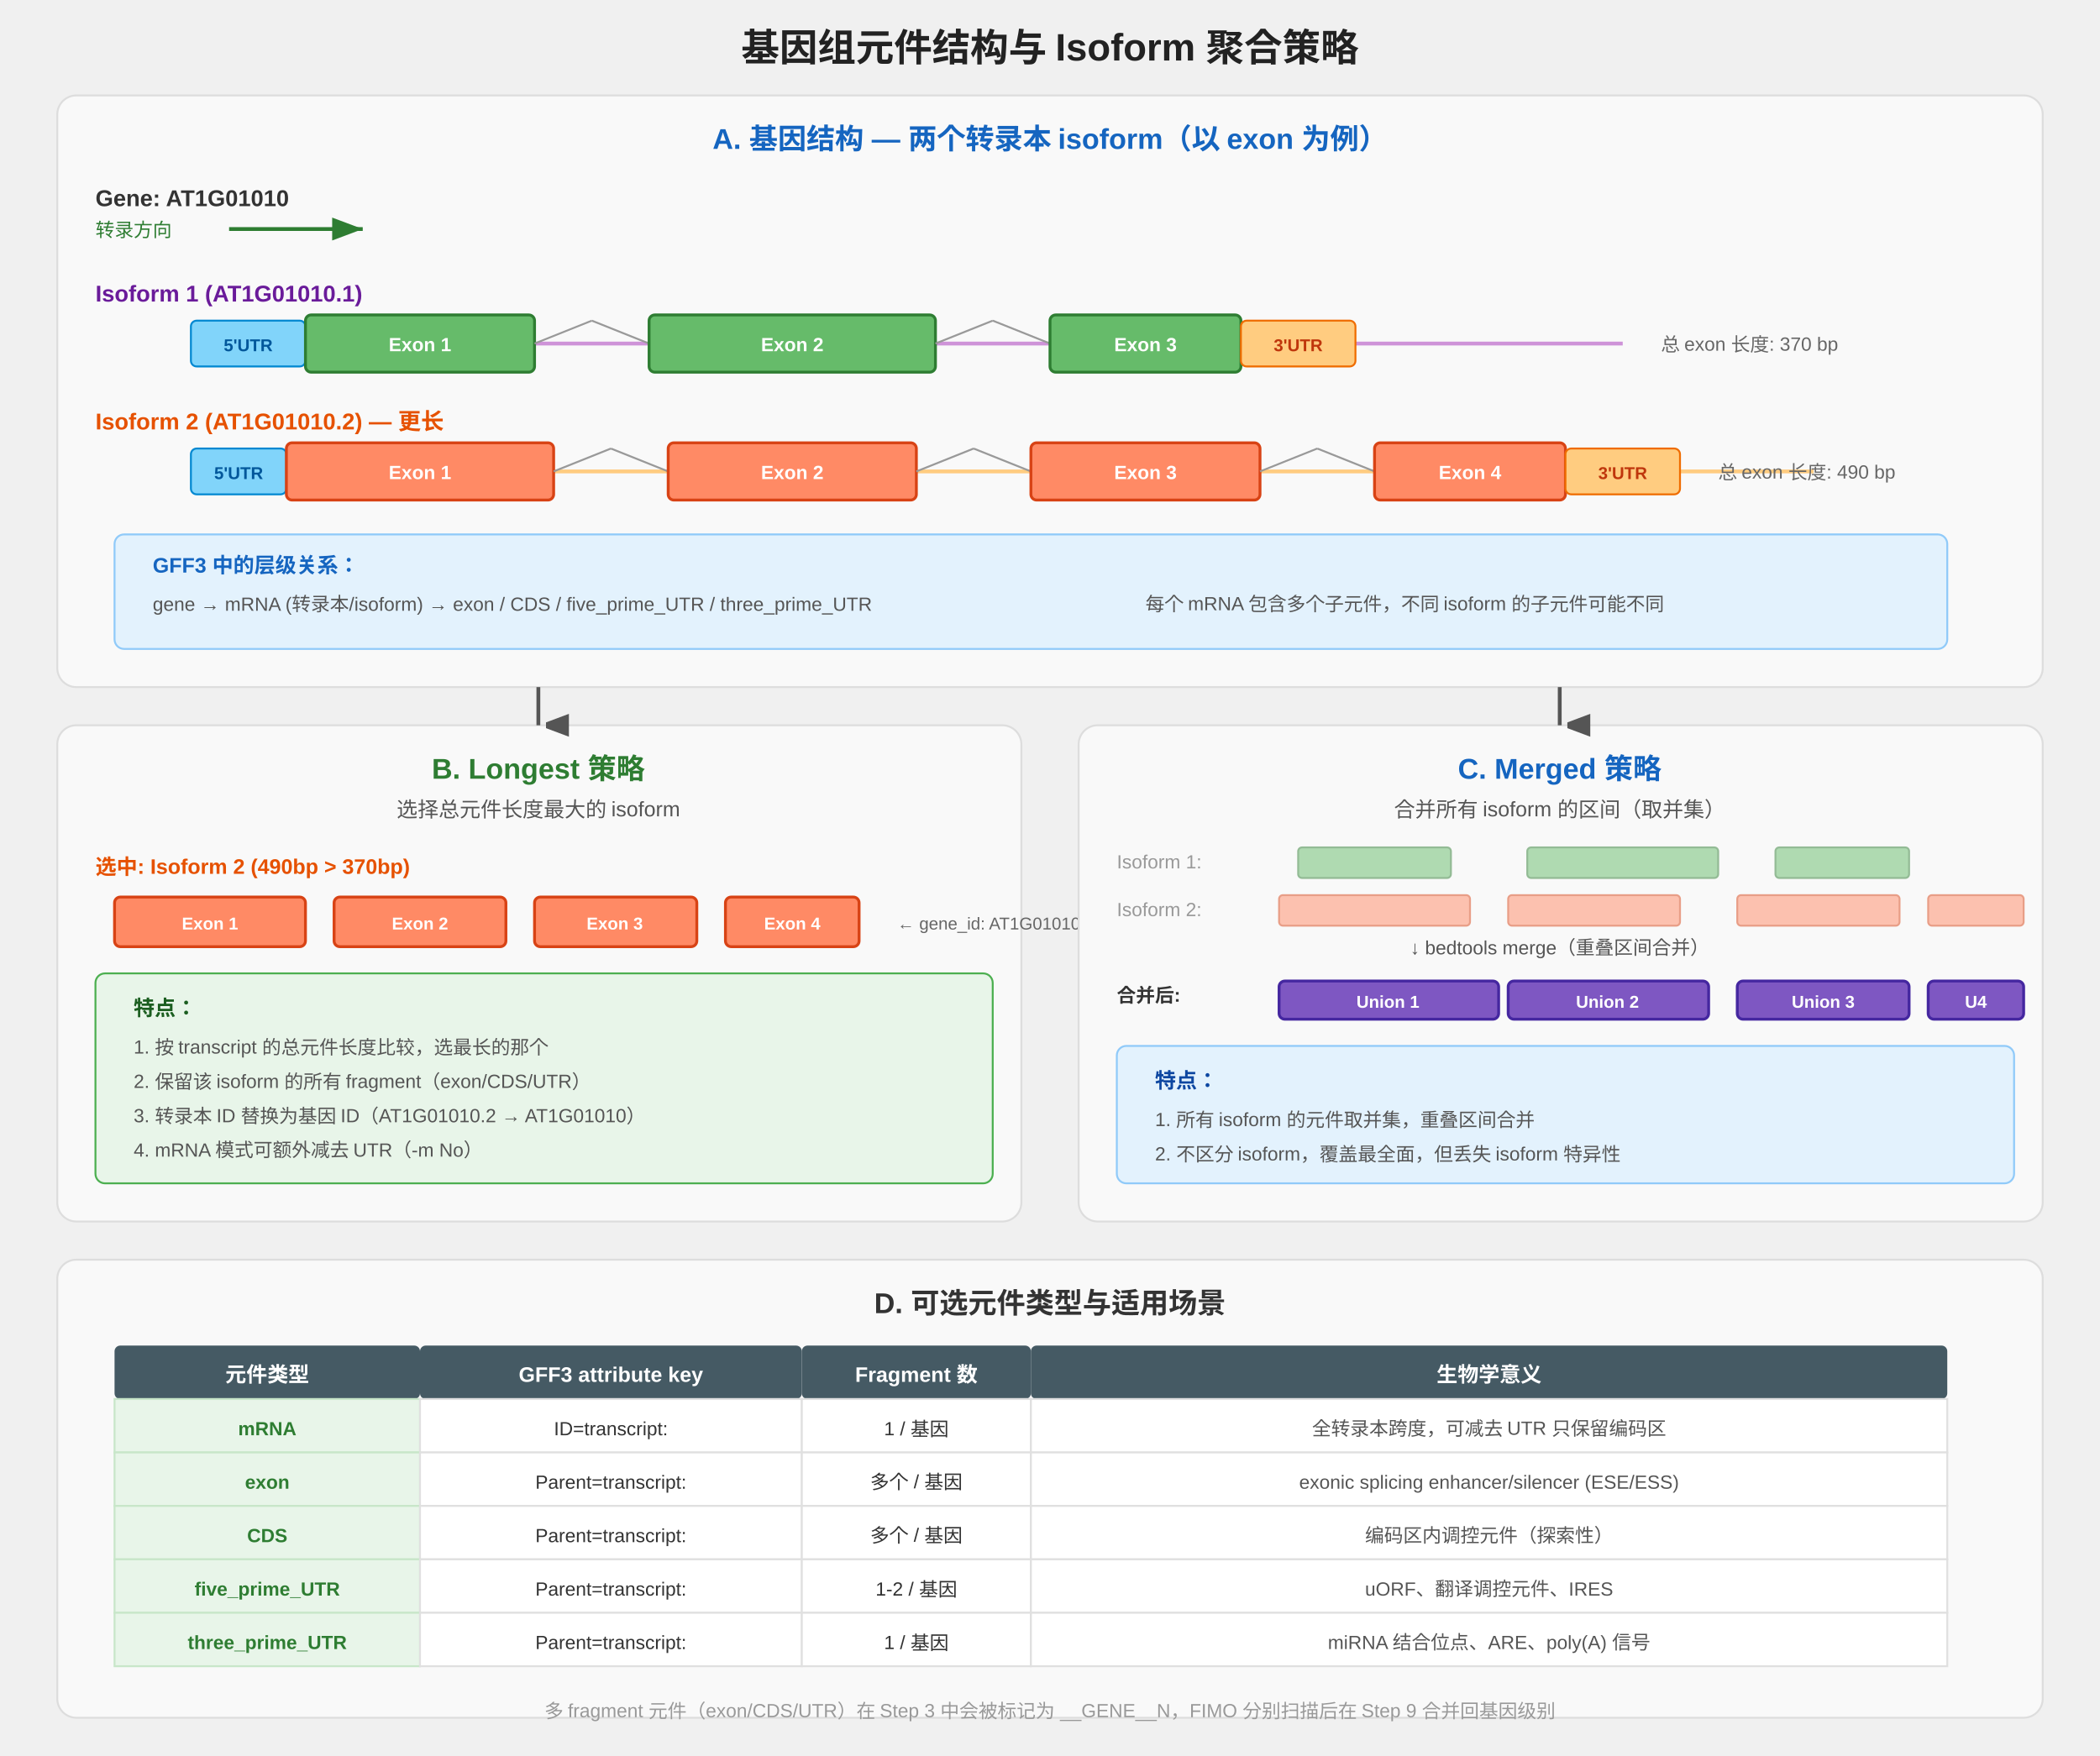
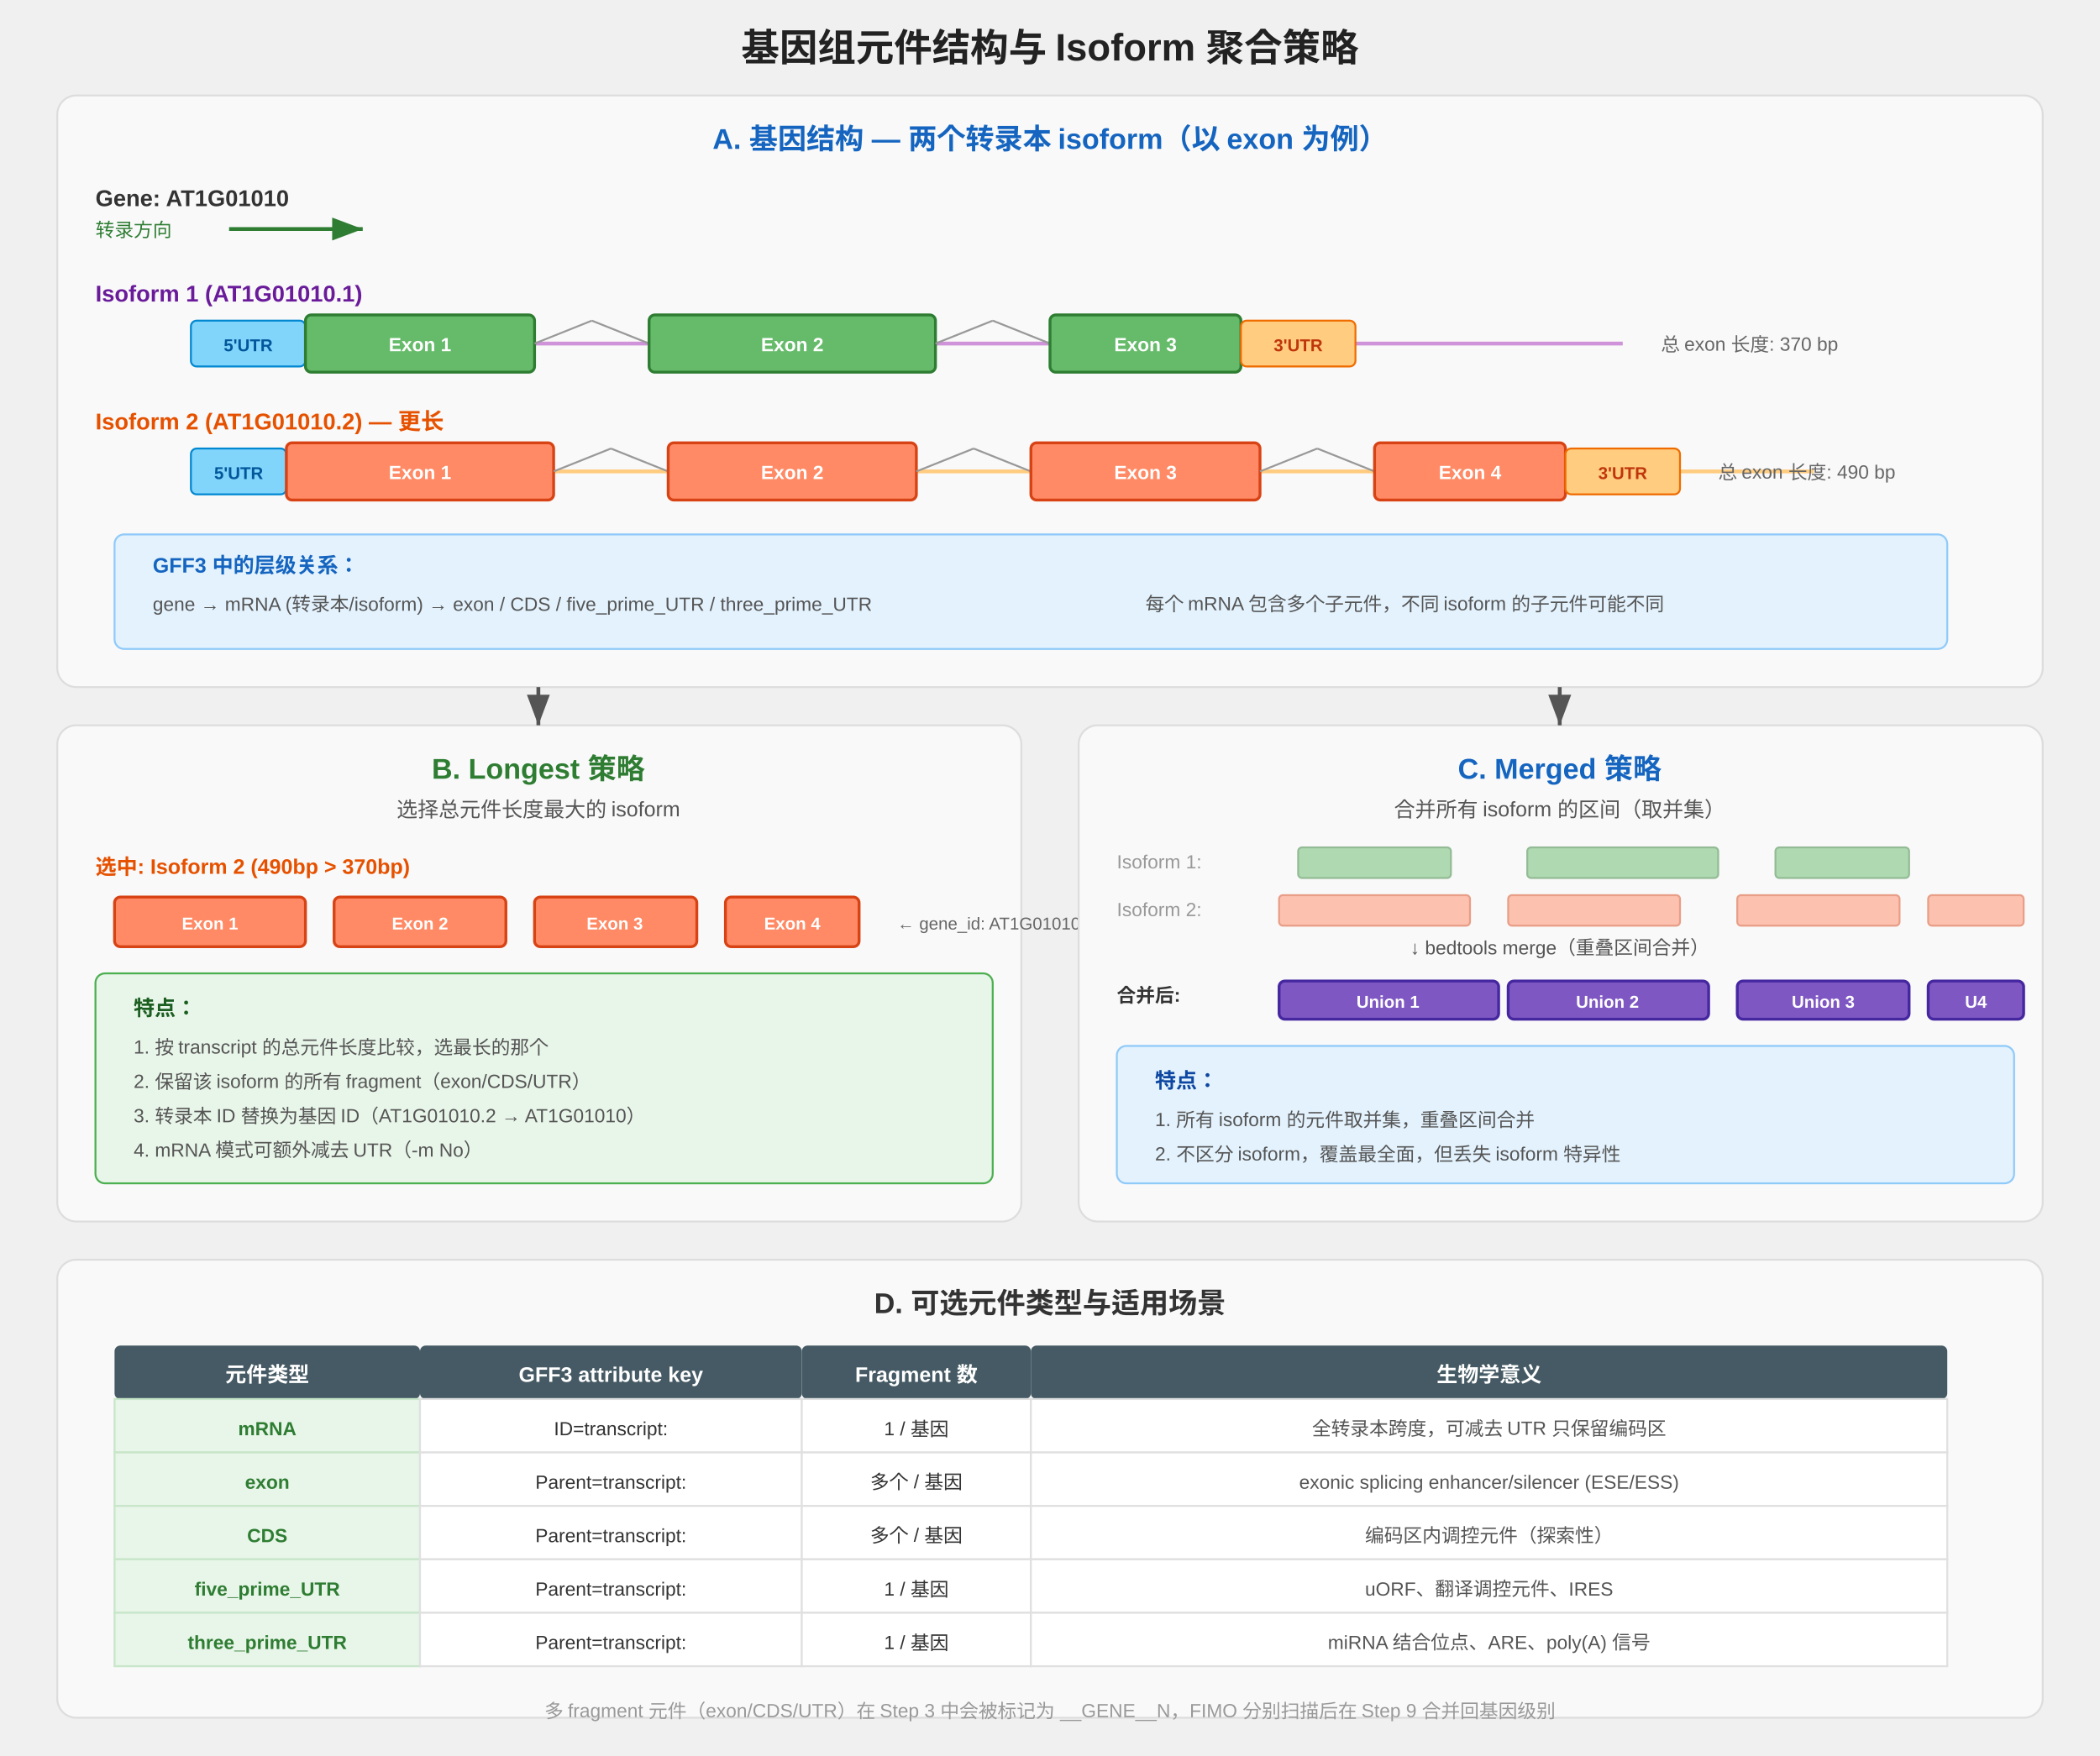
<svg xmlns="http://www.w3.org/2000/svg" viewBox="0 0 1100 920" font-family="Arial, sans-serif">
  <defs>
    <marker id="arrowG" markerWidth="8" markerHeight="6" refX="8" refY="3" orient="auto">
      <polygon points="0 0, 8 3, 0 6" fill="#2e7d32" />
    </marker>
-     <marker id="arrowDown" markerWidth="8" markerHeight="6" refX="3" refY="8" orient="auto">
-       <polygon points="0 0, 6 0, 3 8" fill="#555" />
+     <marker id="arrowDown" markerWidth="8" markerHeight="6" refX="8" refY="3" orient="auto">
+       <polygon points="0 0, 8 3, 0 6" fill="#555" />
    </marker>
  </defs>
  <text x="550" y="32" text-anchor="middle" font-size="20" font-weight="bold" fill="#222">基因组元件结构与 Isoform 聚合策略</text>
  <rect x="30" y="50" width="1040" height="310" rx="10" fill="#f9f9f9" stroke="#ddd" />
  <text x="550" y="78" text-anchor="middle" font-size="15" font-weight="bold" fill="#1565c0">A. 基因结构 — 两个转录本 isoform（以 exon 为例）</text>
  <text x="50" y="108" font-size="12" font-weight="bold" fill="#333">Gene: AT1G01010</text>
  <text x="50" y="124" font-size="10" fill="#2e7d32">转录方向</text>
  <line x1="120" y1="120" x2="190" y2="120" stroke="#2e7d32" stroke-width="2" marker-end="url(#arrowG)" />
  <text x="50" y="158" font-size="12" font-weight="bold" fill="#6a1b9a">Isoform 1 (AT1G01010.1)</text>
  <line x1="100" y1="180" x2="850" y2="180" stroke="#ce93d8" stroke-width="2" />
  <rect x="100" y="168" width="60" height="24" rx="3" fill="#81d4fa" stroke="#0288d1" stroke-width="1" />
  <text x="130" y="184" text-anchor="middle" font-size="9" font-weight="bold" fill="#01579b">5'UTR</text>
  <rect x="160" y="165" width="120" height="30" rx="3" fill="#66bb6a" stroke="#2e7d32" stroke-width="1.5" />
  <text x="220" y="184" text-anchor="middle" font-size="10" font-weight="bold" fill="#fff">Exon 1</text>
  <line x1="280" y1="180" x2="310" y2="168" stroke="#999" stroke-width="1" />
  <line x1="310" y1="168" x2="340" y2="180" stroke="#999" stroke-width="1" />
  <rect x="340" y="165" width="150" height="30" rx="3" fill="#66bb6a" stroke="#2e7d32" stroke-width="1.5" />
  <text x="415" y="184" text-anchor="middle" font-size="10" font-weight="bold" fill="#fff">Exon 2</text>
  <line x1="490" y1="180" x2="520" y2="168" stroke="#999" stroke-width="1" />
  <line x1="520" y1="168" x2="550" y2="180" stroke="#999" stroke-width="1" />
  <rect x="550" y="165" width="100" height="30" rx="3" fill="#66bb6a" stroke="#2e7d32" stroke-width="1.5" />
  <text x="600" y="184" text-anchor="middle" font-size="10" font-weight="bold" fill="#fff">Exon 3</text>
  <rect x="650" y="168" width="60" height="24" rx="3" fill="#ffcc80" stroke="#ef6c00" stroke-width="1" />
  <text x="680" y="184" text-anchor="middle" font-size="9" font-weight="bold" fill="#bf360c">3'UTR</text>
  <text x="870" y="184" font-size="10" fill="#666">总 exon 长度: 370 bp</text>
  <text x="50" y="225" font-size="12" font-weight="bold" fill="#e65100">Isoform 2 (AT1G01010.2) — 更长</text>
  <line x1="100" y1="247" x2="950" y2="247" stroke="#ffcc80" stroke-width="2" />
  <rect x="100" y="235" width="50" height="24" rx="3" fill="#81d4fa" stroke="#0288d1" stroke-width="1" />
  <text x="125" y="251" text-anchor="middle" font-size="9" font-weight="bold" fill="#01579b">5'UTR</text>
  <rect x="150" y="232" width="140" height="30" rx="3" fill="#ff8a65" stroke="#d84315" stroke-width="1.5" />
  <text x="220" y="251" text-anchor="middle" font-size="10" font-weight="bold" fill="#fff">Exon 1</text>
  <line x1="290" y1="247" x2="320" y2="235" stroke="#999" stroke-width="1" />
  <line x1="320" y1="235" x2="350" y2="247" stroke="#999" stroke-width="1" />
  <rect x="350" y="232" width="130" height="30" rx="3" fill="#ff8a65" stroke="#d84315" stroke-width="1.5" />
  <text x="415" y="251" text-anchor="middle" font-size="10" font-weight="bold" fill="#fff">Exon 2</text>
  <line x1="480" y1="247" x2="510" y2="235" stroke="#999" stroke-width="1" />
  <line x1="510" y1="235" x2="540" y2="247" stroke="#999" stroke-width="1" />
  <rect x="540" y="232" width="120" height="30" rx="3" fill="#ff8a65" stroke="#d84315" stroke-width="1.5" />
  <text x="600" y="251" text-anchor="middle" font-size="10" font-weight="bold" fill="#fff">Exon 3</text>
  <line x1="660" y1="247" x2="690" y2="235" stroke="#999" stroke-width="1" />
  <line x1="690" y1="235" x2="720" y2="247" stroke="#999" stroke-width="1" />
  <rect x="720" y="232" width="100" height="30" rx="3" fill="#ff8a65" stroke="#d84315" stroke-width="1.5" />
  <text x="770" y="251" text-anchor="middle" font-size="10" font-weight="bold" fill="#fff">Exon 4</text>
  <rect x="820" y="235" width="60" height="24" rx="3" fill="#ffcc80" stroke="#ef6c00" stroke-width="1" />
  <text x="850" y="251" text-anchor="middle" font-size="9" font-weight="bold" fill="#bf360c">3'UTR</text>
  <text x="900" y="251" font-size="10" fill="#666">总 exon 长度: 490 bp</text>
  <rect x="60" y="280" width="960" height="60" rx="5" fill="#e3f2fd" stroke="#90caf9" />
  <text x="80" y="300" font-size="11" fill="#1565c0" font-weight="bold">GFF3 中的层级关系：</text>
  <text x="80" y="320" font-size="10" fill="#555">gene → mRNA (转录本/isoform) → exon / CDS / five_prime_UTR / three_prime_UTR</text>
  <text x="600" y="320" font-size="10" fill="#555">每个 mRNA 包含多个子元件，不同 isoform 的子元件可能不同</text>
  <rect x="30" y="380" width="505" height="260" rx="10" fill="#f9f9f9" stroke="#ddd" />
  <text x="282" y="408" text-anchor="middle" font-size="15" font-weight="bold" fill="#2e7d32">B. Longest 策略</text>
  <text x="282" y="428" text-anchor="middle" font-size="11" fill="#555">选择总元件长度最大的 isoform</text>
  <line x1="282" y1="360" x2="282" y2="380" stroke="#555" stroke-width="2" marker-end="url(#arrowDown)" />
  <text x="50" y="458" font-size="11" font-weight="bold" fill="#e65100">选中: Isoform 2 (490bp &gt; 370bp)</text>
  <rect x="60" y="470" width="100" height="26" rx="3" fill="#ff8a65" stroke="#d84315" stroke-width="1.5" />
  <text x="110" y="487" text-anchor="middle" font-size="9" font-weight="bold" fill="#fff">Exon 1</text>
  <rect x="175" y="470" width="90" height="26" rx="3" fill="#ff8a65" stroke="#d84315" stroke-width="1.5" />
  <text x="220" y="487" text-anchor="middle" font-size="9" font-weight="bold" fill="#fff">Exon 2</text>
  <rect x="280" y="470" width="85" height="26" rx="3" fill="#ff8a65" stroke="#d84315" stroke-width="1.5" />
  <text x="322" y="487" text-anchor="middle" font-size="9" font-weight="bold" fill="#fff">Exon 3</text>
  <rect x="380" y="470" width="70" height="26" rx="3" fill="#ff8a65" stroke="#d84315" stroke-width="1.5" />
  <text x="415" y="487" text-anchor="middle" font-size="9" font-weight="bold" fill="#fff">Exon 4</text>
  <text x="470" y="487" font-size="9" fill="#666">← gene_id: AT1G01010</text>
  <rect x="50" y="510" width="470" height="110" rx="5" fill="#e8f5e9" stroke="#4caf50" />
  <text x="70" y="532" font-size="11" font-weight="bold" fill="#1b5e20">特点：</text>
  <text x="70" y="552" font-size="10" fill="#555">1. 按 transcript 的总元件长度比较，选最长的那个</text>
  <text x="70" y="570" font-size="10" fill="#555">2. 保留该 isoform 的所有 fragment（exon/CDS/UTR）</text>
  <text x="70" y="588" font-size="10" fill="#555">3. 转录本 ID 替换为基因 ID（AT1G01010.2 → AT1G01010）</text>
  <text x="70" y="606" font-size="10" fill="#555">4. mRNA 模式可额外减去 UTR（-m No）</text>
  <rect x="565" y="380" width="505" height="260" rx="10" fill="#f9f9f9" stroke="#ddd" />
  <text x="817" y="408" text-anchor="middle" font-size="15" font-weight="bold" fill="#1565c0">C. Merged 策略</text>
  <text x="817" y="428" text-anchor="middle" font-size="11" fill="#555">合并所有 isoform 的区间（取并集）</text>
  <line x1="817" y1="360" x2="817" y2="380" stroke="#555" stroke-width="2" marker-end="url(#arrowDown)" />
  <text x="585" y="455" font-size="10" fill="#999">Isoform 1:</text>
  <rect x="680" y="444" width="80" height="16" rx="2" fill="#66bb6a" opacity="0.5" stroke="#2e7d32" />
  <rect x="800" y="444" width="100" height="16" rx="2" fill="#66bb6a" opacity="0.5" stroke="#2e7d32" />
  <rect x="930" y="444" width="70" height="16" rx="2" fill="#66bb6a" opacity="0.5" stroke="#2e7d32" />
  <text x="585" y="480" font-size="10" fill="#999">Isoform 2:</text>
  <rect x="670" y="469" width="100" height="16" rx="2" fill="#ff8a65" opacity="0.5" stroke="#d84315" />
  <rect x="790" y="469" width="90" height="16" rx="2" fill="#ff8a65" opacity="0.5" stroke="#d84315" />
  <rect x="910" y="469" width="85" height="16" rx="2" fill="#ff8a65" opacity="0.5" stroke="#d84315" />
  <rect x="1010" y="469" width="50" height="16" rx="2" fill="#ff8a65" opacity="0.5" stroke="#d84315" />
  <text x="817" y="500" text-anchor="middle" font-size="10" fill="#555">↓ bedtools merge（重叠区间合并）</text>
  <text x="585" y="525" font-size="10" fill="#333" font-weight="bold">合并后:</text>
  <rect x="670" y="514" width="115" height="20" rx="3" fill="#7e57c2" stroke="#4527a0" stroke-width="1.5" />
  <text x="727" y="528" text-anchor="middle" font-size="9" font-weight="bold" fill="#fff">Union 1</text>
  <rect x="790" y="514" width="105" height="20" rx="3" fill="#7e57c2" stroke="#4527a0" stroke-width="1.5" />
  <text x="842" y="528" text-anchor="middle" font-size="9" font-weight="bold" fill="#fff">Union 2</text>
  <rect x="910" y="514" width="90" height="20" rx="3" fill="#7e57c2" stroke="#4527a0" stroke-width="1.5" />
  <text x="955" y="528" text-anchor="middle" font-size="9" font-weight="bold" fill="#fff">Union 3</text>
  <rect x="1010" y="514" width="50" height="20" rx="3" fill="#7e57c2" stroke="#4527a0" stroke-width="1.5" />
  <text x="1035" y="528" text-anchor="middle" font-size="9" font-weight="bold" fill="#fff">U4</text>
  <rect x="585" y="548" width="470" height="72" rx="5" fill="#e3f2fd" stroke="#90caf9" />
  <text x="605" y="570" font-size="11" font-weight="bold" fill="#0d47a1">特点：</text>
  <text x="605" y="590" font-size="10" fill="#555">1. 所有 isoform 的元件取并集，重叠区间合并</text>
  <text x="605" y="608" font-size="10" fill="#555">2. 不区分 isoform，覆盖最全面，但丢失 isoform 特异性</text>
  <rect x="30" y="660" width="1040" height="240" rx="10" fill="#f9f9f9" stroke="#ddd" />
  <text x="550" y="688" text-anchor="middle" font-size="15" font-weight="bold" fill="#333">D. 可选元件类型与适用场景</text>
  <rect x="60" y="705" width="160" height="28" rx="3" fill="#455a64" />
  <text x="140" y="724" text-anchor="middle" font-size="11" font-weight="bold" fill="#fff">元件类型</text>
  <rect x="220" y="705" width="200" height="28" rx="3" fill="#455a64" />
  <text x="320" y="724" text-anchor="middle" font-size="11" font-weight="bold" fill="#fff">GFF3 attribute key</text>
  <rect x="420" y="705" width="120" height="28" rx="3" fill="#455a64" />
  <text x="480" y="724" text-anchor="middle" font-size="11" font-weight="bold" fill="#fff">Fragment 数</text>
  <rect x="540" y="705" width="480" height="28" rx="3" fill="#455a64" />
  <text x="780" y="724" text-anchor="middle" font-size="11" font-weight="bold" fill="#fff">生物学意义</text>
  <rect x="60" y="733" width="160" height="28" rx="0" fill="#e8f5e9" stroke="#c8e6c9" />
  <text x="140" y="752" text-anchor="middle" font-size="10" font-weight="bold" fill="#2e7d32">mRNA</text>
  <rect x="220" y="733" width="200" height="28" rx="0" fill="#fff" stroke="#e0e0e0" />
  <text x="320" y="752" text-anchor="middle" font-size="10" fill="#333">ID=transcript:</text>
  <rect x="420" y="733" width="120" height="28" rx="0" fill="#fff" stroke="#e0e0e0" />
  <text x="480" y="752" text-anchor="middle" font-size="10" fill="#333">1 / 基因</text>
  <rect x="540" y="733" width="480" height="28" rx="0" fill="#fff" stroke="#e0e0e0" />
  <text x="780" y="752" text-anchor="middle" font-size="10" fill="#555">全转录本跨度，可减去 UTR 只保留编码区</text>
  <rect x="60" y="761" width="160" height="28" rx="0" fill="#e8f5e9" stroke="#c8e6c9" />
  <text x="140" y="780" text-anchor="middle" font-size="10" font-weight="bold" fill="#2e7d32">exon</text>
  <rect x="220" y="761" width="200" height="28" rx="0" fill="#fff" stroke="#e0e0e0" />
  <text x="320" y="780" text-anchor="middle" font-size="10" fill="#333">Parent=transcript:</text>
  <rect x="420" y="761" width="120" height="28" rx="0" fill="#fff" stroke="#e0e0e0" />
  <text x="480" y="780" text-anchor="middle" font-size="10" fill="#333">多个 / 基因</text>
  <rect x="540" y="761" width="480" height="28" rx="0" fill="#fff" stroke="#e0e0e0" />
  <text x="780" y="780" text-anchor="middle" font-size="10" fill="#555">exonic splicing enhancer/silencer (ESE/ESS)</text>
  <rect x="60" y="789" width="160" height="28" rx="0" fill="#e8f5e9" stroke="#c8e6c9" />
  <text x="140" y="808" text-anchor="middle" font-size="10" font-weight="bold" fill="#2e7d32">CDS</text>
  <rect x="220" y="789" width="200" height="28" rx="0" fill="#fff" stroke="#e0e0e0" />
  <text x="320" y="808" text-anchor="middle" font-size="10" fill="#333">Parent=transcript:</text>
  <rect x="420" y="789" width="120" height="28" rx="0" fill="#fff" stroke="#e0e0e0" />
  <text x="480" y="808" text-anchor="middle" font-size="10" fill="#333">多个 / 基因</text>
  <rect x="540" y="789" width="480" height="28" rx="0" fill="#fff" stroke="#e0e0e0" />
  <text x="780" y="808" text-anchor="middle" font-size="10" fill="#555">编码区内调控元件（探索性）</text>
  <rect x="60" y="817" width="160" height="28" rx="0" fill="#e8f5e9" stroke="#c8e6c9" />
  <text x="140" y="836" text-anchor="middle" font-size="10" font-weight="bold" fill="#2e7d32">five_prime_UTR</text>
  <rect x="220" y="817" width="200" height="28" rx="0" fill="#fff" stroke="#e0e0e0" />
  <text x="320" y="836" text-anchor="middle" font-size="10" fill="#333">Parent=transcript:</text>
  <rect x="420" y="817" width="120" height="28" rx="0" fill="#fff" stroke="#e0e0e0" />
-   <text x="480" y="836" text-anchor="middle" font-size="10" fill="#333">1-2 / 基因</text>
+   <text x="480" y="836" text-anchor="middle" font-size="10" fill="#333">1 / 基因</text>
  <rect x="540" y="817" width="480" height="28" rx="0" fill="#fff" stroke="#e0e0e0" />
  <text x="780" y="836" text-anchor="middle" font-size="10" fill="#555">uORF、翻译调控元件、IRES</text>
  <rect x="60" y="845" width="160" height="28" rx="0" fill="#e8f5e9" stroke="#c8e6c9" />
  <text x="140" y="864" text-anchor="middle" font-size="10" font-weight="bold" fill="#2e7d32">three_prime_UTR</text>
  <rect x="220" y="845" width="200" height="28" rx="0" fill="#fff" stroke="#e0e0e0" />
  <text x="320" y="864" text-anchor="middle" font-size="10" fill="#333">Parent=transcript:</text>
  <rect x="420" y="845" width="120" height="28" rx="0" fill="#fff" stroke="#e0e0e0" />
  <text x="480" y="864" text-anchor="middle" font-size="10" fill="#333">1 / 基因</text>
  <rect x="540" y="845" width="480" height="28" rx="0" fill="#fff" stroke="#e0e0e0" />
  <text x="780" y="864" text-anchor="middle" font-size="10" fill="#555">miRNA 结合位点、ARE、poly(A) 信号</text>
  <text x="550" y="900" text-anchor="middle" font-size="10" fill="#999">多 fragment 元件（exon/CDS/UTR）在 Step 3 中会被标记为 __GENE__N，FIMO 分别扫描后在 Step 9 合并回基因级别</text>
</svg>
